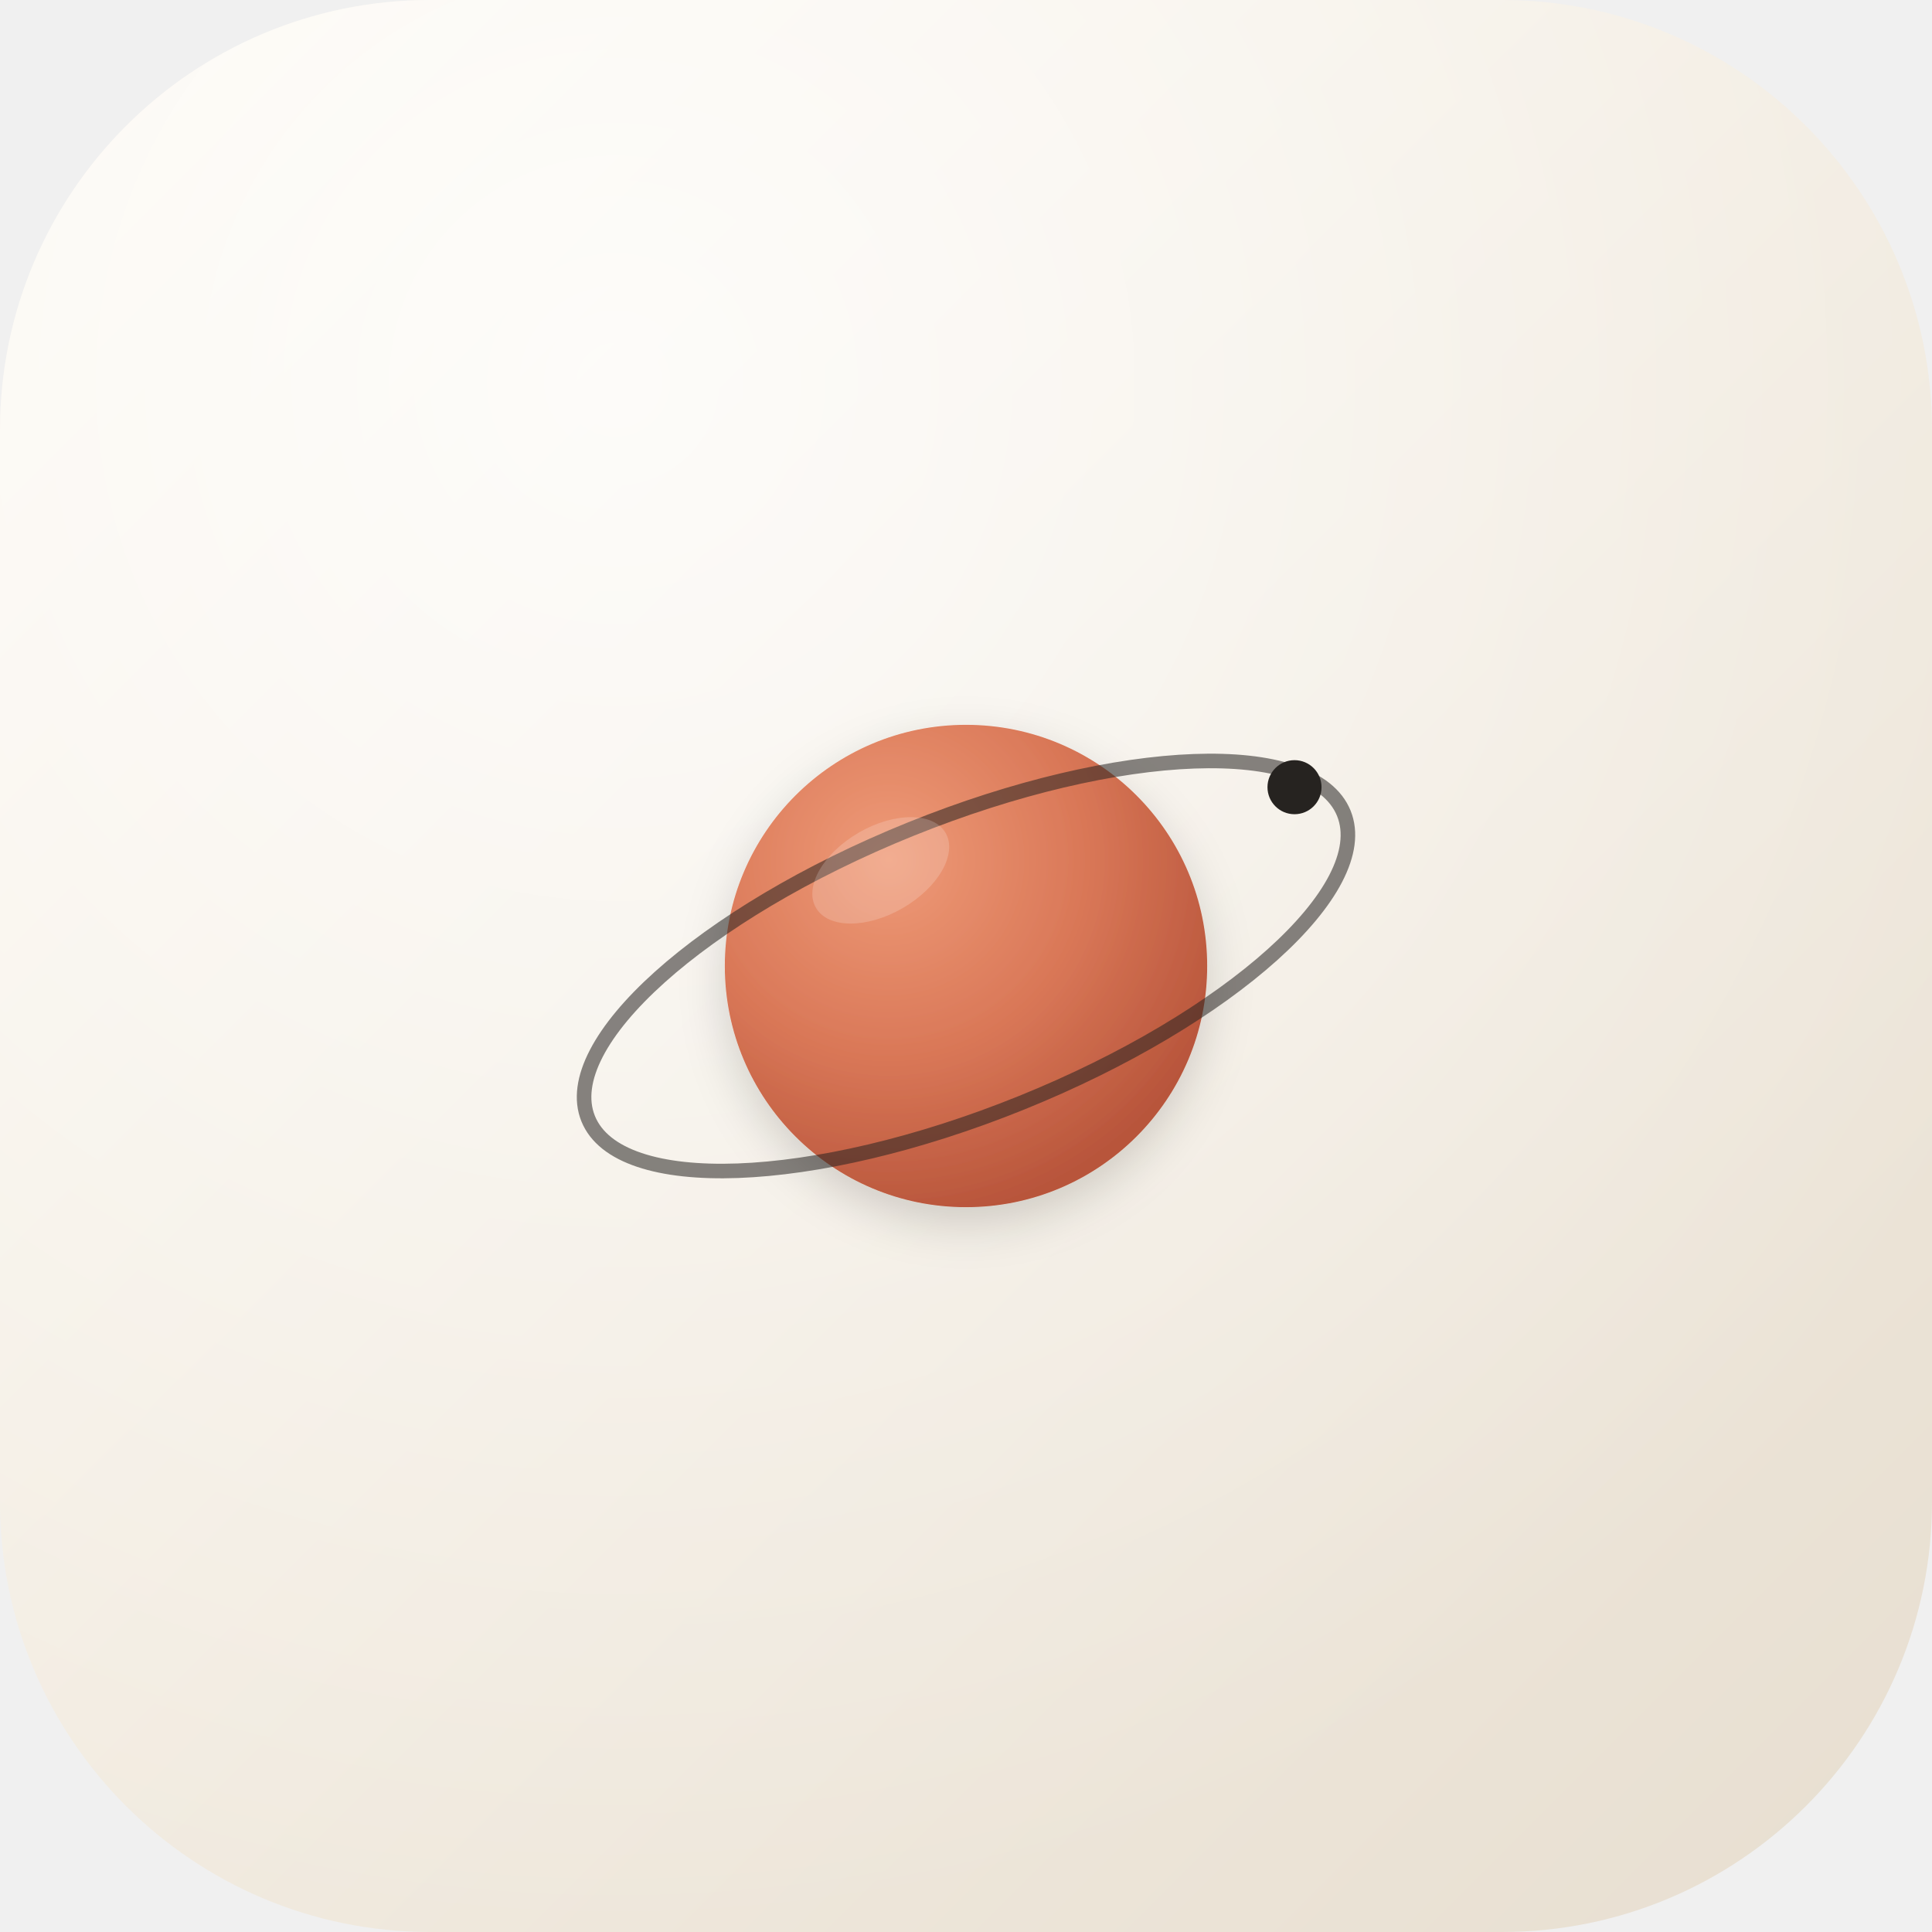
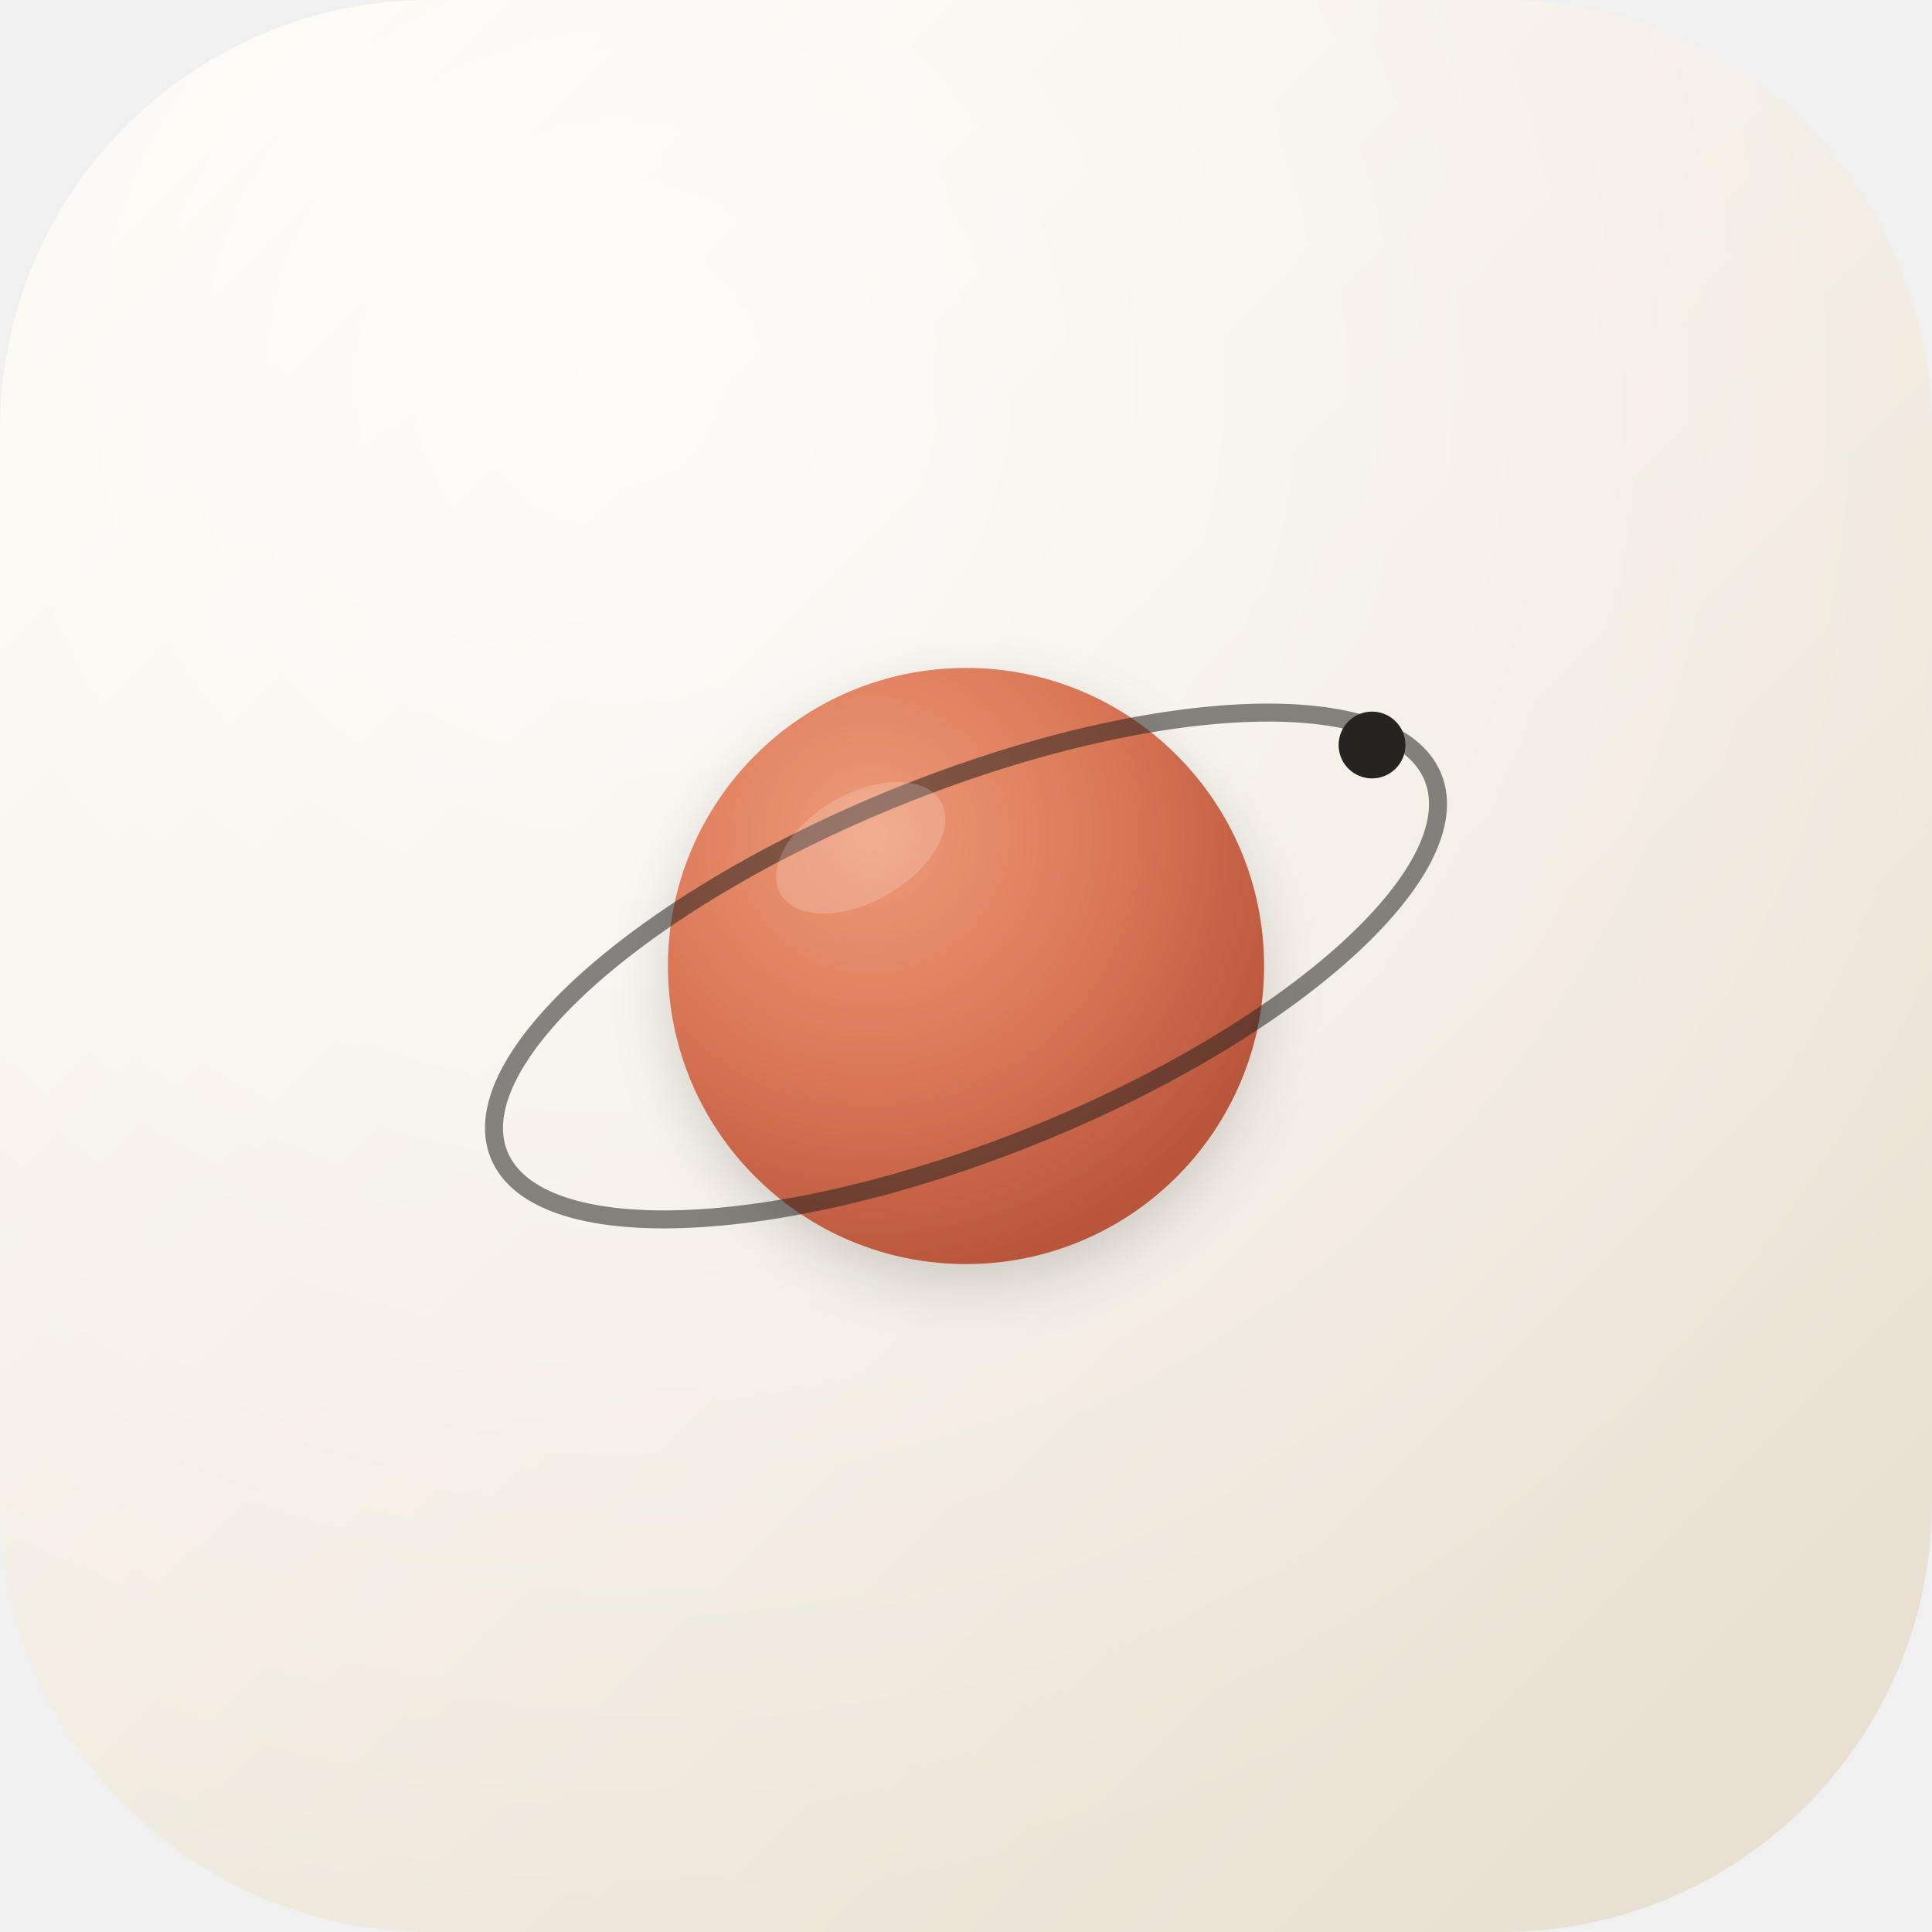
<svg xmlns="http://www.w3.org/2000/svg" width="1024" height="1024" viewBox="0 0 1024 1024" fill="none">
  <defs>
    <linearGradient id="bg" x1="0" y1="0" x2="1" y2="1">
      <stop offset="0" stop-color="#FCF8F0" />
      <stop offset="1" stop-color="#E7DED0" />
    </linearGradient>
    <radialGradient id="glow" cx="32%" cy="20%" r="80%">
      <stop offset="0" stop-color="#FFFFFF" stop-opacity="0.75" />
      <stop offset="1" stop-color="#FFFFFF" stop-opacity="0" />
    </radialGradient>
    <radialGradient id="orb" cx="34%" cy="28%" r="75%">
      <stop offset="0" stop-color="#EF9B78" />
      <stop offset="0.55" stop-color="#D97757" />
      <stop offset="1" stop-color="#B8553B" />
    </radialGradient>
    <filter id="shadow" x="-25%" y="-25%" width="150%" height="150%">
      <feDropShadow dx="0" dy="16" stdDeviation="22" flood-color="#000000" flood-opacity="0.16" />
    </filter>
  </defs>
  <rect width="1024" height="1024" rx="228" fill="url(#bg)" />
  <rect width="1024" height="1024" rx="228" fill="url(#glow)" />
-   <g transform="translate(512 512) scale(0.551) translate(-512 -512)">
+   <g transform="translate(512 512) scale(0.681) translate(-512 -512)">
    <circle cx="512" cy="512" r="232" fill="url(#orb)" filter="url(#shadow)" />
    <ellipse cx="512" cy="512" rx="392" ry="142" transform="rotate(-22 512 512)" stroke="#262320" stroke-width="14" opacity="0.55" />
    <circle cx="828" cy="340" r="26" fill="#262320" />
    <ellipse cx="430" cy="420" rx="72" ry="42" fill="#FFFFFF" opacity="0.18" transform="rotate(-30 430 420)" />
  </g>
</svg>
